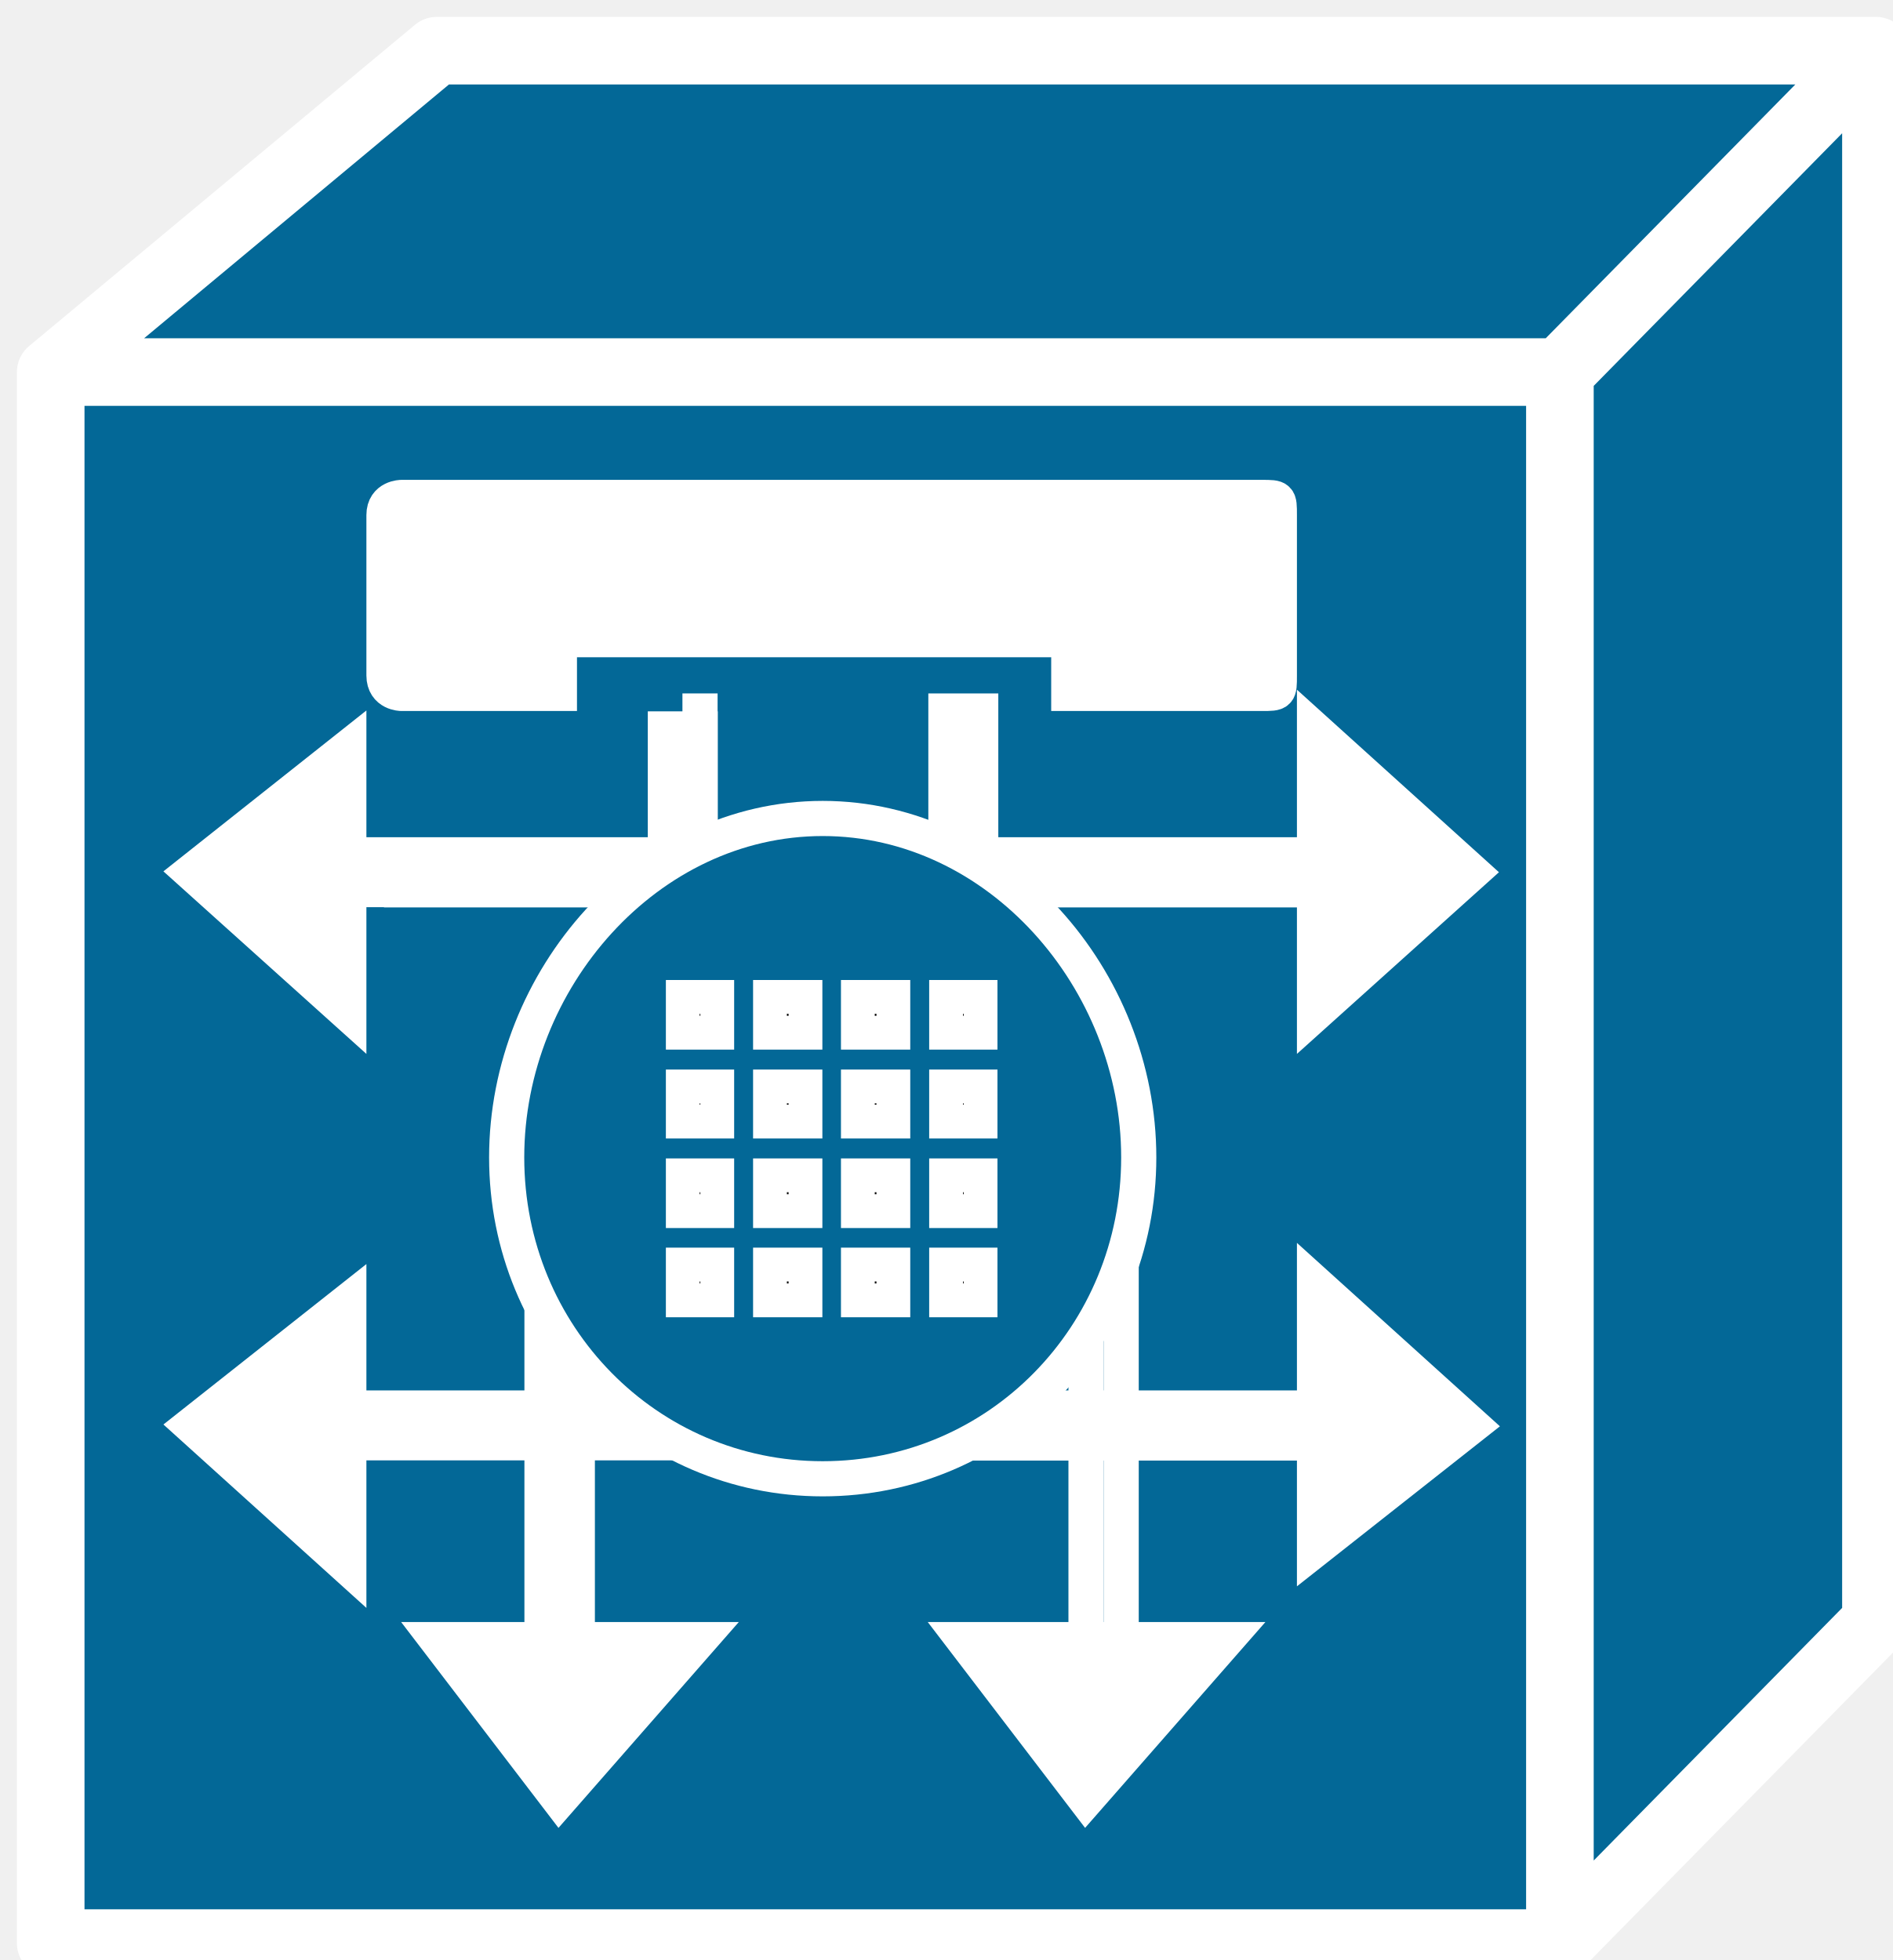
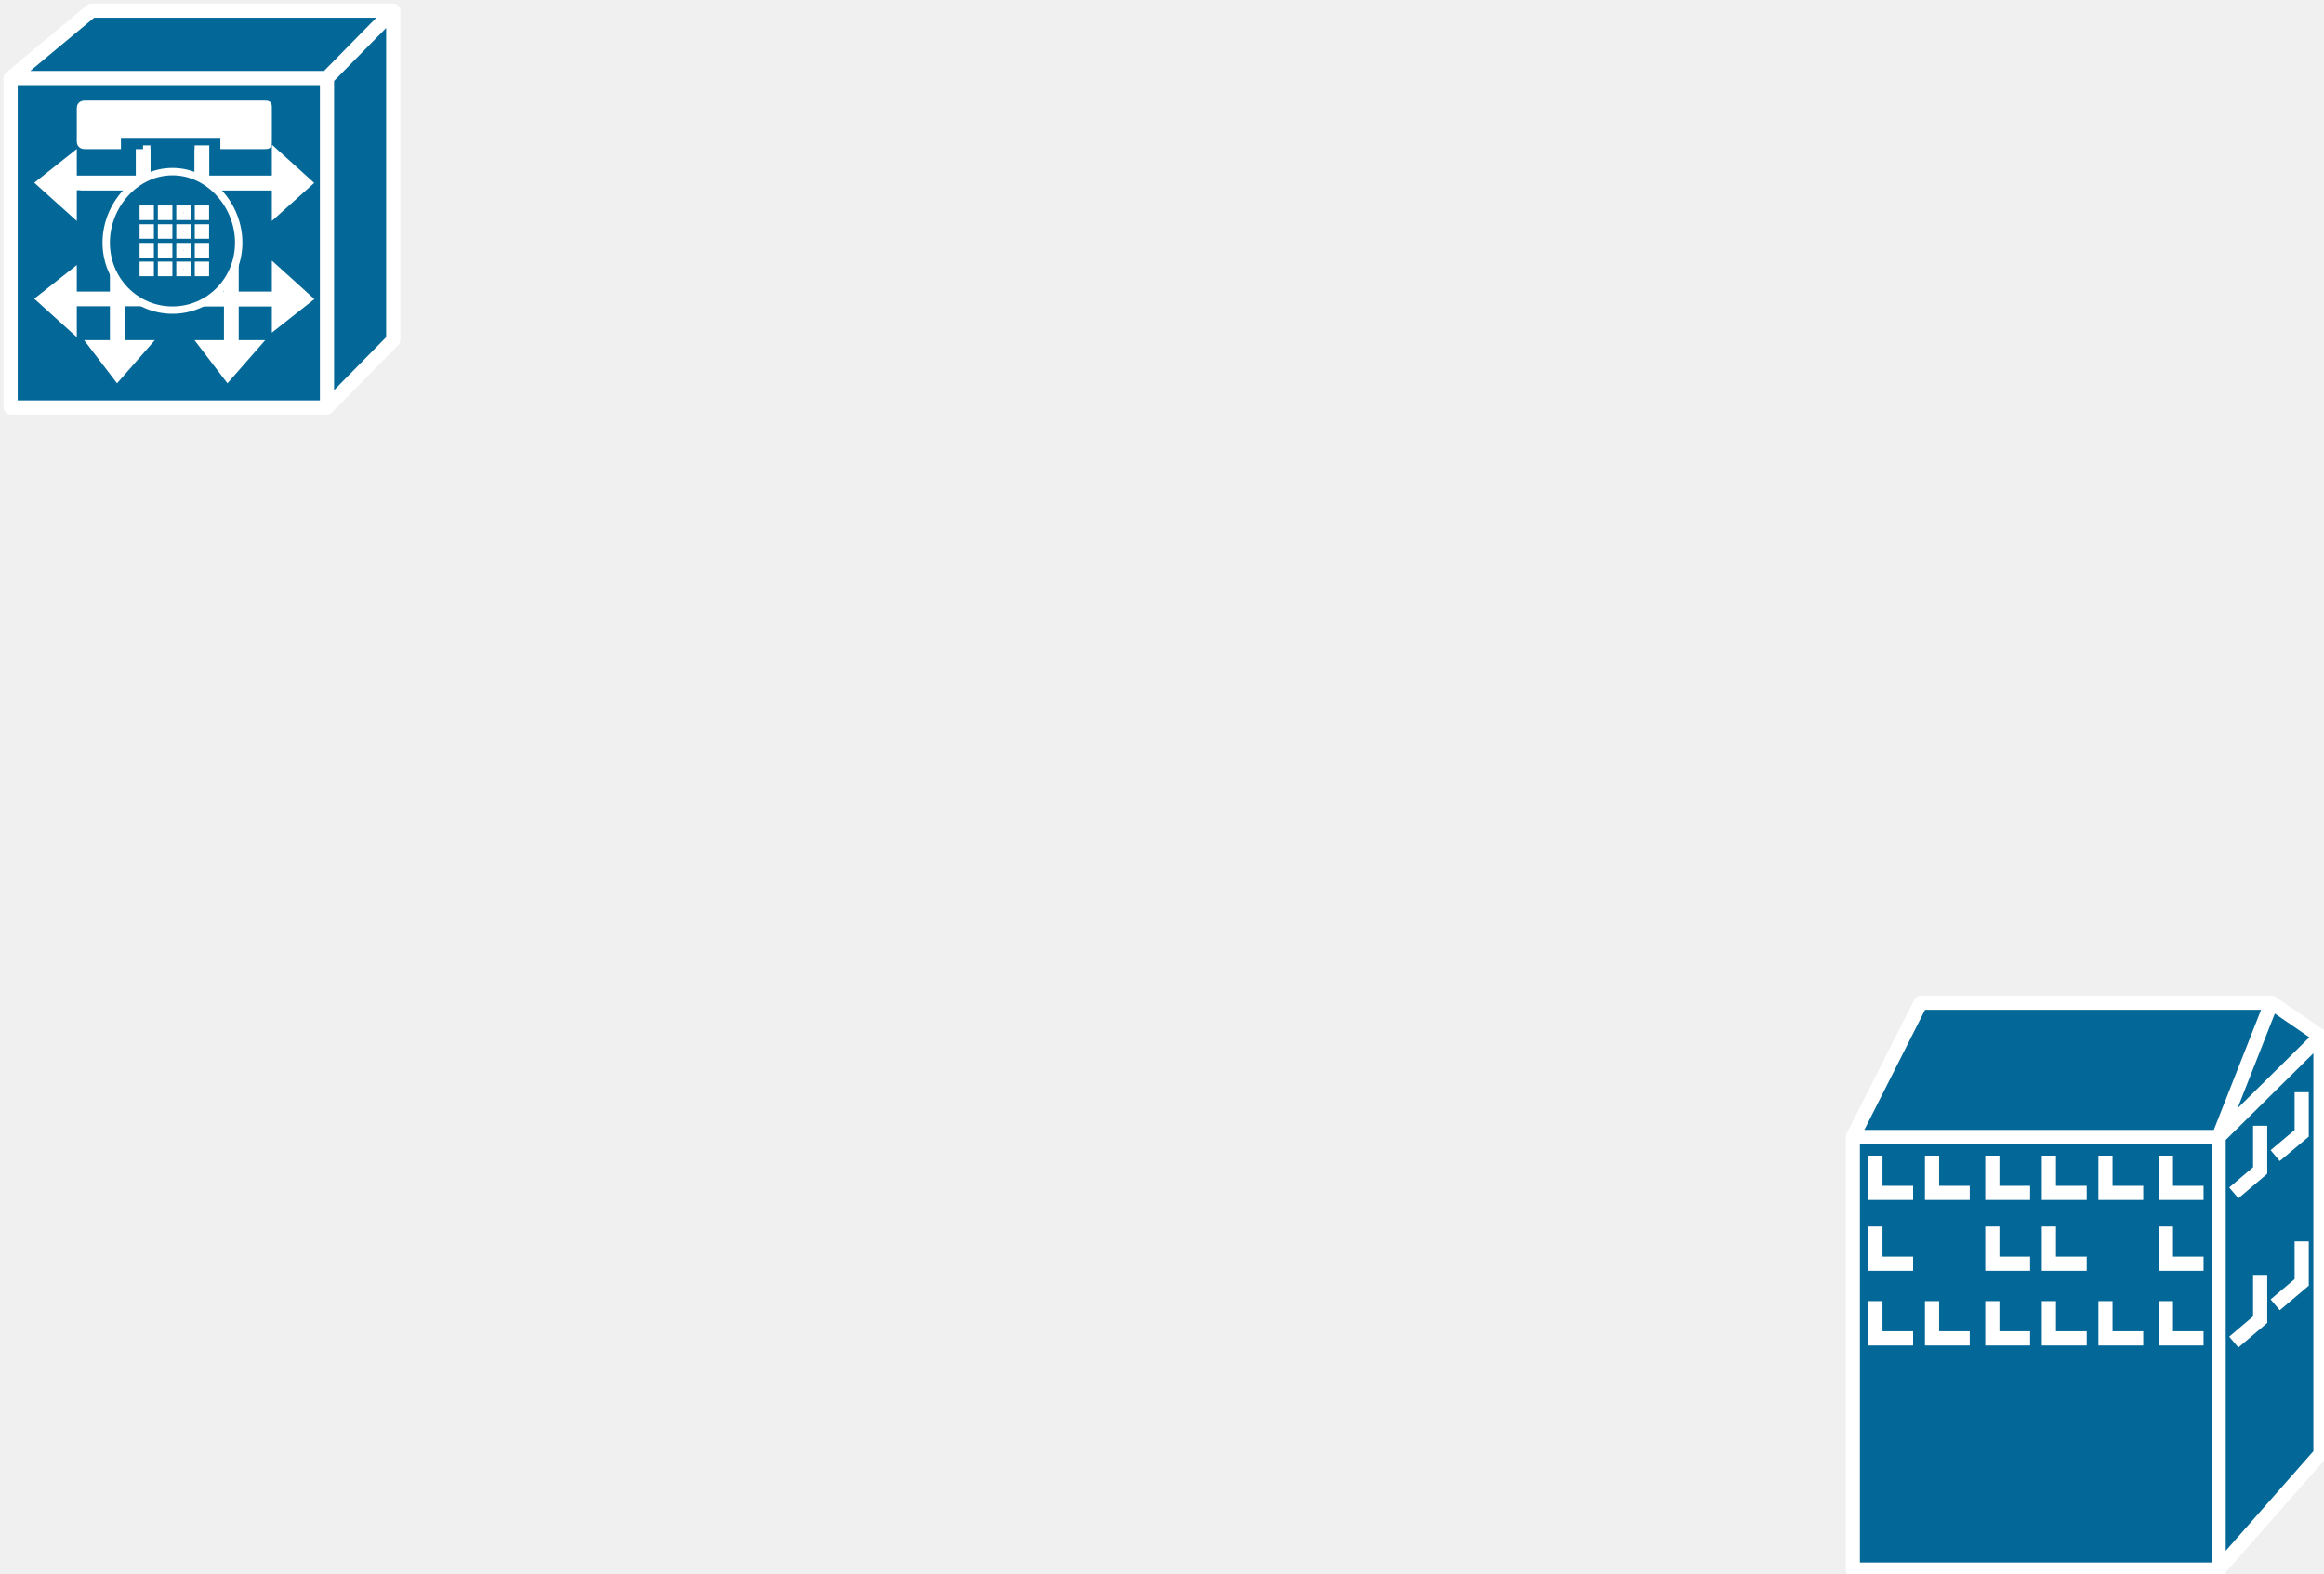
- <svg xmlns="http://www.w3.org/2000/svg" version="1.1" width="56px" height="58px" viewBox="-0.5 -0.5 56 58" content="&lt;mxfile host=&quot;app.diagrams.net&quot; modified=&quot;2021-08-13T06:00:42.122Z&quot; agent=&quot;5.0 (Windows NT 10.0; WOW64) AppleWebKit/537.36 (KHTML, like Gecko) Chrome/72.0.363.121 Safari/537.36&quot; etag=&quot;i9l4IcrT6wFQMFnfZceE&quot; version=&quot;14.9.6&quot; type=&quot;github&quot;&gt;&lt;diagram name=&quot;Page-1&quot; id=&quot;c37626ed-c26b-45fb-9056-f9ebc6bb27b6&quot;&gt;jZPRbqswDIafhstVUNa1vdw43Tln2qRJk7rLKSQGooUYhdDSPf1MMQVUTRoXKP5+x7ZsJ4iTsv3rRFW8oAITLEPVBvGfYLnc3i7p34FTD1YbBrnTqkfRCN70FzAMmTZaQT1z9IjG62oOJVoL0s+YcA6Pc7cMzTxrJXK4Am9SmGv6rpUvmEZhOAr/QOcFp96sWEiF/MwdNpbzWbTQK6UYwrBrXQiFxwmKd0GcOETfn8o2AdN1dehYf+/xB/VSsgPrf3Nh/z+6aZ8SuX7f7tPnj8Ltw8ebbR/lIEzDreBi/WnoDdVddceyzbvZL6SuJS7SRhulbV4vwKoPzDItyemh8KUh34iOFWrrwe0OVF/NTIm6gK6ekIxMG5OgQXfOE4fx3Wa7Jl57h58wUbLzd1GGCVEHHw7gvKY5PosUzCvW2mu0pKXoPZYTh3uj807wWBEVbEnoSiSAjTfaUtJhv7oCuTcUAdofmx5dRkmPA7AE707kwhfiDU+fH8aazeO4ZavbHhWT/Vrd8W7zXueXwOOA6cAzHsxxl87a5KnGu28=&lt;/diagram&gt;&lt;/mxfile&gt;" resource="https://app.diagrams.net/#HPhiKao%2Fhello-world-test%2Fmaster%2FUntitled%20Diagram.svg">
+ <svg xmlns="http://www.w3.org/2000/svg" version="1.1" width="328px" height="222px" viewBox="-0.5 -0.5 328 222" content="&lt;mxfile host=&quot;app.diagrams.net&quot; modified=&quot;2021-08-13T06:00:51.866Z&quot; agent=&quot;5.0 (Windows NT 10.0; WOW64) AppleWebKit/537.36 (KHTML, like Gecko) Chrome/72.0.363.121 Safari/537.36&quot; etag=&quot;ndcePTlruCNRj-_M6gth&quot; version=&quot;14.9.6&quot; type=&quot;github&quot;&gt;&lt;diagram name=&quot;Page-1&quot; id=&quot;c37626ed-c26b-45fb-9056-f9ebc6bb27b6&quot;&gt;7ZRNb+IwEIZ/TY6gfECAY5ul265AalUJjpVjO4lVxxM5DoT++jpk8iW20q56LQdkP+/YM5p3YieI8vq3JkW2B8al47usdoJfju9vFr79b8ClBcs1glQL1iJvAK/igyN0kVaC8XISaACkEcUUUlCKUzNhRGs4T8MSkNOsBUn5DXilRN7So2AmQ+q57iA8cpFmmHq9RCEm9D3VUCnMp0DxVslJdw2GlhlhcB6hYOsEkQYw7SqvIy6brnYda889fKH2JWuuzL8cODx5s/pPRFfHzSHevWX64D7MNu0tJyIrbAUWay5db2zdRbPM67Txfk5FSWEeV0IyodJyzhV7gyQR1AbdZyaXNtazywKEMlxvT7a+EhkjZcabely7SYSUEUjQ1zyBG4Trzcry0mh45yMluf56pXPIdvD+xLUR1scdibl8hlIYAcpqMRgD+SjgToq0EQwUlhLcUd6UaAFURgplk3bz1RSIvbE38PrLpnu9lfbj4JBzoy82BA8Ea3QfP4wVbs/DlC0XLcpG87UMcbZxrtP+4sFgu0CP/+53tHpKd+7+sT5Ge+p6u4+XwJ953/c7Z9WP0TdGh4up0f3TNnI6DG+d7ubjP5y22+HVuGqjRznYfgI=&lt;/diagram&gt;&lt;/mxfile&gt;" resource="https://app.diagrams.net/#HPhiKao%2Fhello-world-test%2Fmaster%2FUntitled%20Diagram.svg">
  <defs />
  <g>
    <rect x="1" y="1" width="54" height="56" fill="none" stroke="none" pointer-events="all" />
    <path d="M 55 1 L 55 1 L 55 47.49 L 45.65 57 L 45.65 10.51 L 55 1 Z M 45.65 10.51 L 45.65 10.51 L 1 10.51 L 12.42 1 L 55 1 L 45.65 10.51 Z M 45.65 57 L 45.65 10.51 L 1 10.51 L 1 57 Z" fill="#036897" stroke="#ffffff" stroke-width="2" stroke-linejoin="round" stroke-miterlimit="10" pointer-events="all" />
    <path d="M 24.37 25.83 L 38.39 25.83 M 24.37 42.2 L 38.39 42.2 M 20.21 34.28 L 20.21 20.02 M 32.67 33.75 L 32.67 48.02 M 16.58 33.75 L 16.58 48.02 M 24.88 25.83 L 10.86 25.83" fill="none" stroke="#ffffff" stroke-width="1.04" stroke-linejoin="round" stroke-miterlimit="10" pointer-events="all" />
    <rect x="1" y="1" width="0" height="0" fill="none" stroke="#ffffff" stroke-width="2" pointer-events="all" />
    <path d="M 23.84 25.31 L 38.39 25.31" fill="none" stroke="#ffffff" stroke-width="2.07" stroke-miterlimit="10" pointer-events="all" />
    <path d="M 38.39 21.08 L 38.39 29.52 L 43.07 25.31 Z" fill="#ffffff" stroke="#ffffff" stroke-width="1.04" stroke-miterlimit="10" pointer-events="all" />
    <path d="M 23.84 41.68 L 39.42 41.68" fill="none" stroke="#ffffff" stroke-width="2.07" stroke-miterlimit="10" pointer-events="all" />
    <path d="M 38.39 37.45 L 38.39 45.37 L 43.07 41.68 Z" fill="#ffffff" stroke="#ffffff" stroke-width="1.04" stroke-miterlimit="10" pointer-events="all" />
    <path d="M 19.7 33.75 L 19.7 20.55 M 28 34.28 L 28 20.02" fill="none" stroke="#ffffff" stroke-width="2.07" stroke-miterlimit="10" pointer-events="all" />
    <path d="M 27.49 33.75 L 27.49 20.55 M 31.63 33.23 L 31.63 48.54" fill="none" stroke="#ffffff" stroke-width="1.04" stroke-miterlimit="10" pointer-events="all" />
    <path d="M 35.79 48.02 L 28 48.02 L 31.63 52.77 Z" fill="#ffffff" stroke="#ffffff" stroke-width="1.04" stroke-miterlimit="10" pointer-events="all" />
    <path d="M 16.05 33.23 L 16.05 48.54" fill="none" stroke="#ffffff" stroke-width="2.07" stroke-miterlimit="10" pointer-events="all" />
    <path d="M 20.21 48.02 L 12.42 48.02 L 16.05 52.77 Z" fill="#ffffff" stroke="#ffffff" stroke-width="1.04" stroke-miterlimit="10" pointer-events="all" />
    <path d="M 23.84 41.68 L 9.3 41.68" fill="none" stroke="#ffffff" stroke-width="2.07" stroke-miterlimit="10" pointer-events="all" />
    <path d="M 9.82 45.91 L 9.82 37.98 L 5.14 41.68 Z" fill="#ffffff" stroke="#ffffff" stroke-width="1.04" stroke-miterlimit="10" pointer-events="all" />
    <path d="M 23.84 25.31 L 9.3 25.31" fill="none" stroke="#ffffff" stroke-width="2.07" stroke-miterlimit="10" pointer-events="all" />
    <path d="M 9.82 29.52 L 9.82 21.6 L 5.14 25.31 Z" fill="#ffffff" stroke="#ffffff" stroke-width="1.04" stroke-miterlimit="10" pointer-events="all" />
    <rect x="1" y="1" width="0" height="0" fill="none" stroke="#ffffff" stroke-width="2" pointer-events="all" />
    <path d="M 23.84 43.26 C 29.04 43.26 33.19 39.03 33.19 33.75 C 33.19 28.48 29.04 23.72 23.84 23.72 C 18.65 23.72 14.49 28.48 14.49 33.75 C 14.49 39.03 18.65 43.26 23.84 43.26 Z" fill="#036897" stroke="#ffffff" stroke-width="1.04" stroke-miterlimit="10" pointer-events="all" />
    <path d="M 36.83 20.02 C 37.35 20.02 37.35 20.02 37.35 19.49 C 37.35 14.74 37.35 14.74 37.35 14.74 C 37.35 14.22 37.35 14.22 36.83 14.22 C 11.38 14.22 11.38 14.22 11.38 14.22 C 11.38 14.22 10.86 14.22 10.86 14.74 C 10.86 19.49 10.86 19.49 10.86 19.49 C 10.86 20.02 11.38 20.02 11.38 20.02 C 16.05 20.02 16.05 20.02 16.05 20.02 C 16.05 18.43 16.05 18.43 16.05 18.43 C 31.12 18.43 31.12 18.43 31.12 18.43 C 31.12 20.02 31.12 20.02 31.12 20.02 Z" fill="#ffffff" stroke="#ffffff" stroke-width="1.04" stroke-miterlimit="10" pointer-events="all" />
    <path d="M 20.72 30.06 L 19.7 30.06 L 19.7 29 L 20.72 29 Z M 20.72 32.69 L 19.7 32.69 L 19.7 31.65 L 20.72 31.65 Z M 20.72 35.34 L 19.7 35.34 L 19.7 34.28 L 20.72 34.28 Z M 20.72 37.98 L 19.7 37.98 L 19.7 36.92 L 20.72 36.92 Z M 23.33 30.06 L 22.28 30.06 L 22.28 29 L 23.33 29 Z M 23.33 32.69 L 22.28 32.69 L 22.28 31.65 L 23.33 31.65 Z M 23.33 35.34 L 22.28 35.34 L 22.28 34.28 L 23.33 34.28 Z M 23.33 37.98 L 22.28 37.98 L 22.28 36.92 L 23.33 36.92 Z M 25.93 30.06 L 24.88 30.06 L 24.88 29 L 25.93 29 Z M 25.93 32.69 L 24.88 32.69 L 24.88 31.65 L 25.93 31.65 Z M 25.93 35.34 L 24.88 35.34 L 24.88 34.28 L 25.93 34.28 Z M 25.93 37.98 L 24.88 37.98 L 24.88 36.92 L 25.93 36.92 Z M 28.51 30.06 L 27.49 30.06 L 27.49 29 L 28.51 29 Z M 28.51 32.69 L 27.49 32.69 L 27.49 31.65 L 28.51 31.65 Z M 28.51 35.34 L 27.49 35.34 L 27.49 34.28 L 28.51 34.28 Z M 28.51 37.98 L 27.49 37.98 L 27.49 36.92 L 28.51 36.92 Z" fill="#000000" stroke="#ffffff" stroke-miterlimit="10" pointer-events="all" />
+     <rect x="261" y="141" width="66" height="80" fill="none" stroke="none" pointer-events="all" />
+     <path d="M 327 204.67 L 327 145.74 L 312.63 159.95 L 312.63 221 Z M 312.63 159.95 L 261 159.95 L 261 221 L 312.63 221 Z M 312.63 159.95 L 327 145.74 L 320.09 141 L 270.58 141 L 261 159.95 M 320.09 141 L 312.63 159.95 Z" fill="#036897" stroke="#ffffff" stroke-width="2" stroke-linejoin="round" stroke-miterlimit="10" pointer-events="all" />
+     <rect x="261" y="141" width="0" height="0" fill="none" stroke="#ffffff" stroke-width="2" pointer-events="all" />
+     <path d="M 272.18 183.11 L 272.18 188.37 L 277.5 188.37 M 264.19 183.11 L 264.19 188.37 L 269.51 188.37 M 264.19 172.58 L 264.19 177.83 L 269.51 177.83 M 272.18 162.58 L 272.18 167.84 L 277.5 167.84 M 264.19 162.58 L 264.19 167.84 L 269.51 167.84 M 280.69 183.11 L 280.69 188.37 L 286.02 188.37 M 280.69 172.58 L 280.69 177.83 L 286.02 177.83 M 280.69 162.58 L 280.69 167.84 L 286.02 167.84 M 296.66 183.11 L 296.66 188.37 L 301.99 188.37 M 288.67 183.11 L 288.67 188.37 L 294.01 188.37 M 288.67 172.58 L 288.67 177.83 L 294.01 177.83 M 296.66 162.58 L 296.66 167.84 L 301.99 167.84 M 288.67 162.58 L 288.67 167.84 L 294.01 167.84 M 305.19 183.11 L 305.19 188.37 L 310.5 188.37 M 305.19 172.58 L 305.19 177.83 L 310.5 177.83 M 305.19 162.58 L 305.19 167.84 L 310.5 167.84 M 324.35 153.63 L 324.35 159.43 L 320.61 162.58 M 324.35 174.68 L 324.35 180.47 L 320.61 183.63 M 318.49 179.41 L 318.49 185.73 L 314.77 188.89 M 318.49 158.37 L 318.49 164.68 L 314.77 167.84" fill="none" stroke="#ffffff" stroke-width="2" stroke-miterlimit="10" pointer-events="all" />
  </g>
</svg>
